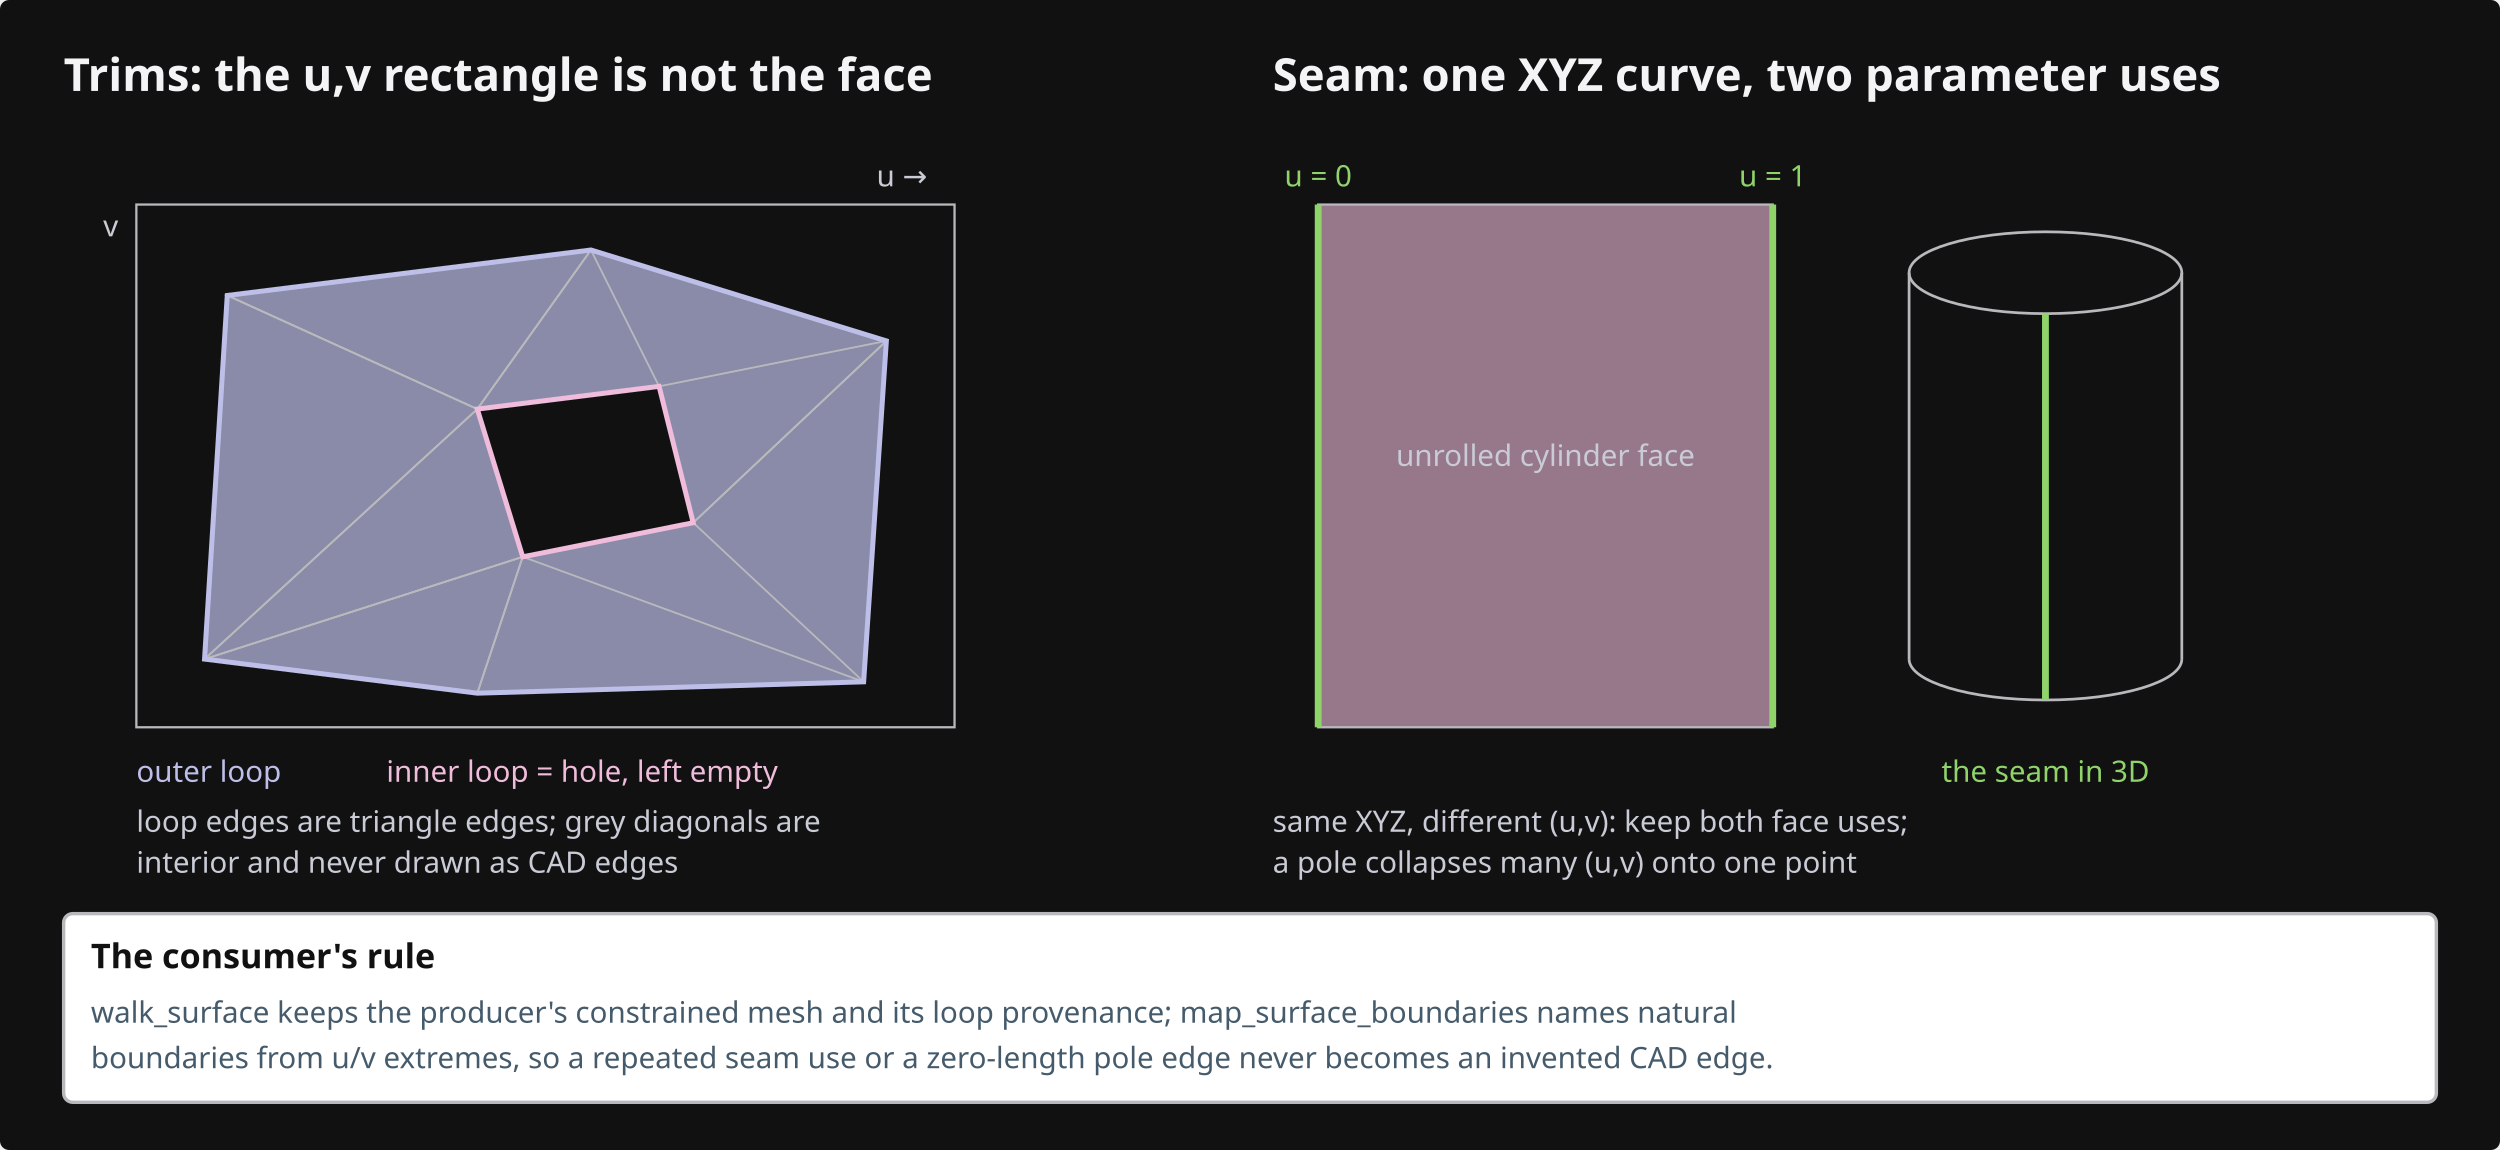
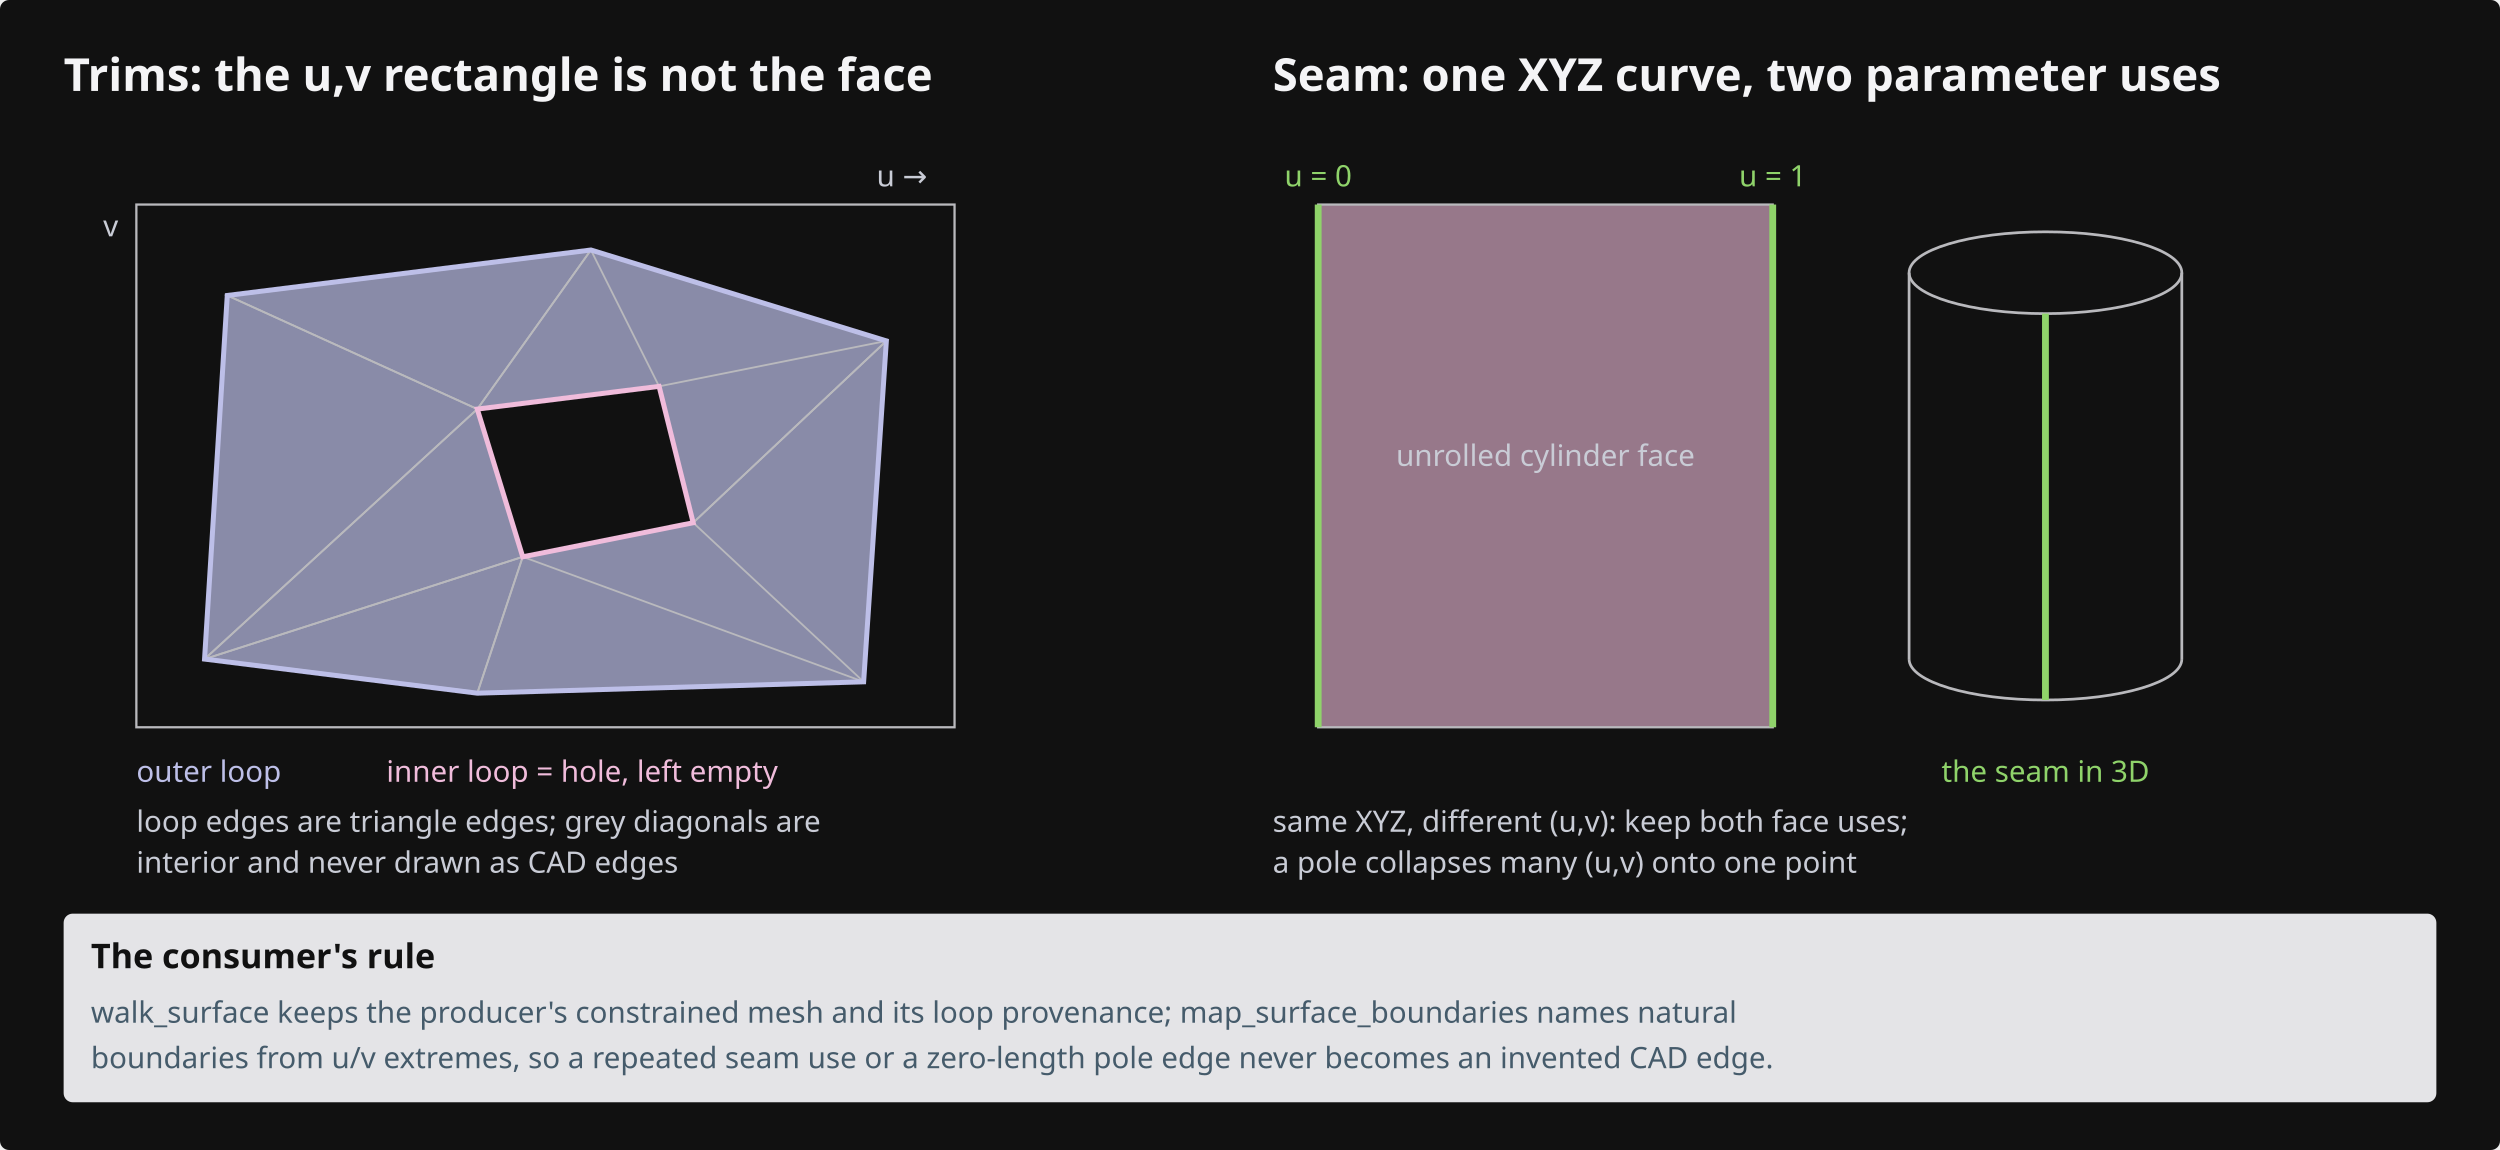
<svg xmlns="http://www.w3.org/2000/svg" viewBox="0 0 1100 506" role="img" aria-labelledby="t d">
  <defs>
    <marker id="a" markerWidth="9" markerHeight="9" refX="7" refY="3" orient="auto">
      <path d="M0,0 L7,3 L0,6" fill="#e4e4e7" />
    </marker>
  </defs>
  <style>text{font-family:system-ui,sans-serif;fill:#f4f4f6;font-size:13px}.h{font-size:20px;font-weight:700}.l{font-size:15px;font-weight:650}.s{font-size:13px;fill:#c9ccd6}.m{font-family:"DejaVu Sans Mono","Liberation Mono",monospace;font-size:12.5px;fill:#f4f4f6}.ar{fill:none;stroke:#e4e4e7;stroke-width:1.6;marker-end:url(#a)}.dash{fill:none;stroke:#e07a26;stroke-width:1.8;stroke-dasharray:7 5}</style>
  <rect width="100%" height="100%" rx="4" fill="#111111" />
-   <text class="h" xml:space="preserve" x="28.0" y="40.0" textLength="382.0" lengthAdjust="spacingAndGlyphs">Trims: the u,v rectangle is not the face</text>
+   <text class="h" xml:space="preserve" x="28.0" y="40.0" textLength="382.1" lengthAdjust="spacingAndGlyphs">Trims: the u,v rectangle is not the face</text>
  <rect x="60" y="90" width="360" height="230" fill="#111111" stroke="#b9b9bd" stroke-width="1" />
  <path d="M90,290 L100,130 L260,110 L390,150 L380,300 L210,305 Z M210,180 L290,170 L305,230 L230,245 Z" fill="#bdbfe8" fill-opacity="0.7" fill-rule="evenodd" stroke="none" />
  <polygon points="100,130 210,180 90,290" fill="none" stroke="#b9b9bd" stroke-width="0.8" />
  <polygon points="260,110 210,180 100,130" fill="none" stroke="#b9b9bd" stroke-width="0.8" />
  <polygon points="260,110 290,170 210,180" fill="none" stroke="#b9b9bd" stroke-width="0.8" />
  <polygon points="390,150 305,230 290,170" fill="none" stroke="#b9b9bd" stroke-width="0.8" />
  <polygon points="380,300 305,230 390,150" fill="none" stroke="#b9b9bd" stroke-width="0.8" />
  <polygon points="210,305 230,245 380,300" fill="none" stroke="#b9b9bd" stroke-width="0.8" />
  <polygon points="90,290 210,180 230,245" fill="none" stroke="#b9b9bd" stroke-width="0.8" />
  <polygon points="90,290 230,245 210,305" fill="none" stroke="#b9b9bd" stroke-width="0.8" />
  <polygon points="90,290 100,130 260,110 390,150 380,300 210,305" fill="none" stroke="#bdbfe8" stroke-width="2.2" />
  <polygon points="210,180 290,170 305,230 230,245" fill="none" stroke="#f0bcdb" stroke-width="2.2" />
-   <text class="s" xml:space="preserve" x="60.0" y="344.0" style="fill:#bdbfe8" textLength="63.7" lengthAdjust="spacingAndGlyphs">outer loop</text>
-   <text class="s" xml:space="preserve" x="170.0" y="344.0" style="fill:#f0bcdb" textLength="172.1" lengthAdjust="spacingAndGlyphs">inner loop = hole, left empty</text>
-   <text class="s" xml:space="preserve" x="60.0" y="366.0" textLength="300.9" lengthAdjust="spacingAndGlyphs">loop edges are triangle edges; grey diagonals are</text>
-   <text class="s" xml:space="preserve" x="60.0" y="384.0" textLength="238.3" lengthAdjust="spacingAndGlyphs">interior and never drawn as CAD edges</text>
+   <text class="s" xml:space="preserve" x="60.0" y="344.0" style="fill:#bdbfe8" textLength="64.1" lengthAdjust="spacingAndGlyphs">outer loop</text>
+   <text class="s" xml:space="preserve" x="170.0" y="344.0" style="fill:#f0bcdb" textLength="172.4" lengthAdjust="spacingAndGlyphs">inner loop = hole, left empty</text>
+   <text class="s" xml:space="preserve" x="60.0" y="366.0" textLength="300.6" lengthAdjust="spacingAndGlyphs">loop edges are triangle edges; grey diagonals are</text>
+   <text class="s" xml:space="preserve" x="60.0" y="384.0" textLength="238.1" lengthAdjust="spacingAndGlyphs">interior and never drawn as CAD edges</text>
  <text class="s" xml:space="preserve" x="408.0" y="82.0" text-anchor="end" textLength="24.4" lengthAdjust="spacingAndGlyphs">u →</text>
-   <text class="s" xml:space="preserve" x="52.0" y="104.0" text-anchor="end" textLength="6.6" lengthAdjust="spacingAndGlyphs">v</text>
-   <text class="h" xml:space="preserve" x="560.0" y="40.0" textLength="416.8" lengthAdjust="spacingAndGlyphs">Seam: one XYZ curve, two parameter uses</text>
+   <text class="s" xml:space="preserve" x="52.0" y="104.0" text-anchor="end" textLength="7.1" lengthAdjust="spacingAndGlyphs">v</text>
+   <text class="h" xml:space="preserve" x="560.0" y="40.0" textLength="416.9" lengthAdjust="spacingAndGlyphs">Seam: one XYZ curve, two parameter uses</text>
  <rect x="580" y="90" width="200" height="230" fill="#f0bcdb" fill-opacity="0.6" stroke="#b9b9bd" stroke-width="1" />
  <line x1="580" y1="90" x2="580" y2="320" stroke="#8fd36a" stroke-width="3" />
  <line x1="780" y1="90" x2="780" y2="320" stroke="#8fd36a" stroke-width="3" />
  <text class="s" xml:space="preserve" x="580.0" y="82.0" text-anchor="middle" style="fill:#8fd36a" textLength="29.6" lengthAdjust="spacingAndGlyphs">u = 0</text>
  <text class="s" xml:space="preserve" x="780.0" y="82.0" text-anchor="middle" style="fill:#8fd36a" textLength="29.6" lengthAdjust="spacingAndGlyphs">u = 1</text>
-   <text class="s" xml:space="preserve" x="680.0" y="205.0" text-anchor="middle" textLength="131.4" lengthAdjust="spacingAndGlyphs">unrolled cylinder face</text>
+   <text class="s" xml:space="preserve" x="680.0" y="205.0" text-anchor="middle" textLength="131.3" lengthAdjust="spacingAndGlyphs">unrolled cylinder face</text>
  <ellipse cx="900" cy="120" rx="60" ry="18" fill="none" stroke="#b9b9bd" stroke-width="1.2" />
  <line x1="840" y1="120" x2="840" y2="290" stroke="#b9b9bd" stroke-width="1.2" />
  <line x1="960" y1="120" x2="960" y2="290" stroke="#b9b9bd" stroke-width="1.2" />
  <path d="M840,290 A60,18 0 0 0 960,290" fill="none" stroke="#b9b9bd" stroke-width="1.2" />
  <line x1="900" y1="138" x2="900" y2="308" stroke="#8fd36a" stroke-width="3" />
-   <text class="s" xml:space="preserve" x="900.0" y="344.0" text-anchor="middle" style="fill:#8fd36a" textLength="91.5" lengthAdjust="spacingAndGlyphs">the seam in 3D</text>
-   <text class="s" xml:space="preserve" x="560.0" y="366.0" textLength="279.4" lengthAdjust="spacingAndGlyphs">same XYZ, different (u,v): keep both face uses;</text>
-   <text class="s" xml:space="preserve" x="560.0" y="384.0" textLength="256.9" lengthAdjust="spacingAndGlyphs">a pole collapses many (u,v) onto one point</text>
-   <rect data-box="0" x="28.0" y="402.0" width="1044.0" height="83.0" rx="4" fill="#ffffff" stroke="#b9b9bd" stroke-width="1.5" />
-   <text class="l" xml:space="preserve" x="40.0" y="426.0" style="fill:#111111" data-box="0" textLength="151.4" lengthAdjust="spacingAndGlyphs">The consumer's rule</text>
-   <text class="s" xml:space="preserve" x="40.0" y="450.0" style="fill:#455b6b" data-box="0" textLength="723.7" lengthAdjust="spacingAndGlyphs">walk_surface keeps the producer's constrained mesh and its loop provenance; map_surface_boundaries names natural</text>
-   <text class="s" xml:space="preserve" x="40.0" y="470.0" style="fill:#455b6b" data-box="0" textLength="739.8" lengthAdjust="spacingAndGlyphs">boundaries from u/v extremes, so a repeated seam use or a zero-length pole edge never becomes an invented CAD edge.</text>
+   <text class="s" xml:space="preserve" x="900.0" y="344.0" text-anchor="middle" style="fill:#8fd36a" textLength="91.8" lengthAdjust="spacingAndGlyphs">the seam in 3D</text>
+   <text class="s" xml:space="preserve" x="560.0" y="366.0" textLength="279.1" lengthAdjust="spacingAndGlyphs">same XYZ, different (u,v): keep both face uses;</text>
+   <text class="s" xml:space="preserve" x="560.0" y="384.0" textLength="257.6" lengthAdjust="spacingAndGlyphs">a pole collapses many (u,v) onto one point</text>
+   <rect data-box="0" x="28.0" y="402.0" width="1044.0" height="83.0" rx="4" fill="#e4e4e7" stroke="#e4e4e7" stroke-width="0" />
+   <text class="l" xml:space="preserve" x="40.0" y="426.0" style="fill:#111111" data-box="0" textLength="151.3" lengthAdjust="spacingAndGlyphs">The consumer's rule</text>
+   <text class="s" xml:space="preserve" x="40.0" y="450.0" style="fill:#455b6b" data-box="0" textLength="723.0" lengthAdjust="spacingAndGlyphs">walk_surface keeps the producer's constrained mesh and its loop provenance; map_surface_boundaries names natural</text>
+   <text class="s" xml:space="preserve" x="40.0" y="470.0" style="fill:#455b6b" data-box="0" textLength="739.1" lengthAdjust="spacingAndGlyphs">boundaries from u/v extremes, so a repeated seam use or a zero-length pole edge never becomes an invented CAD edge.</text>
</svg>
